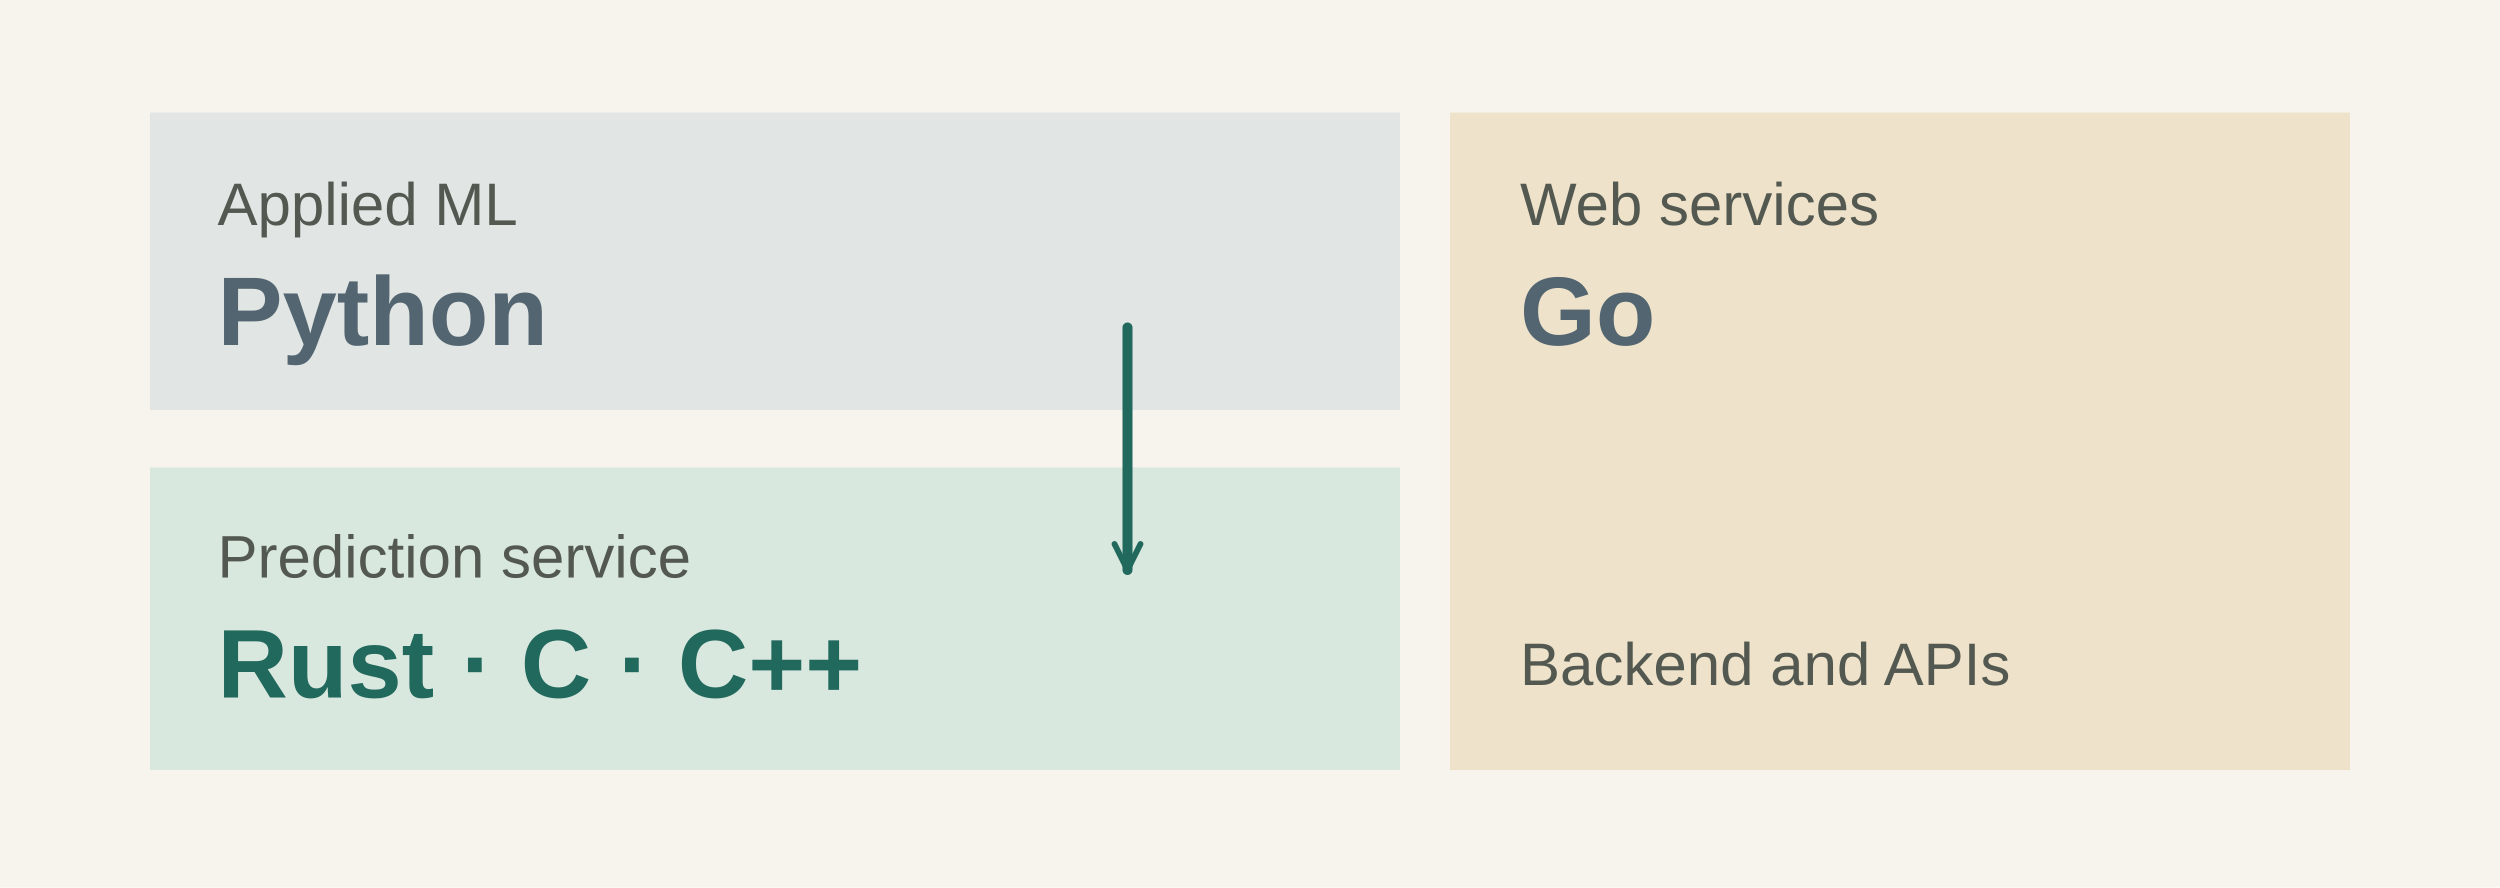
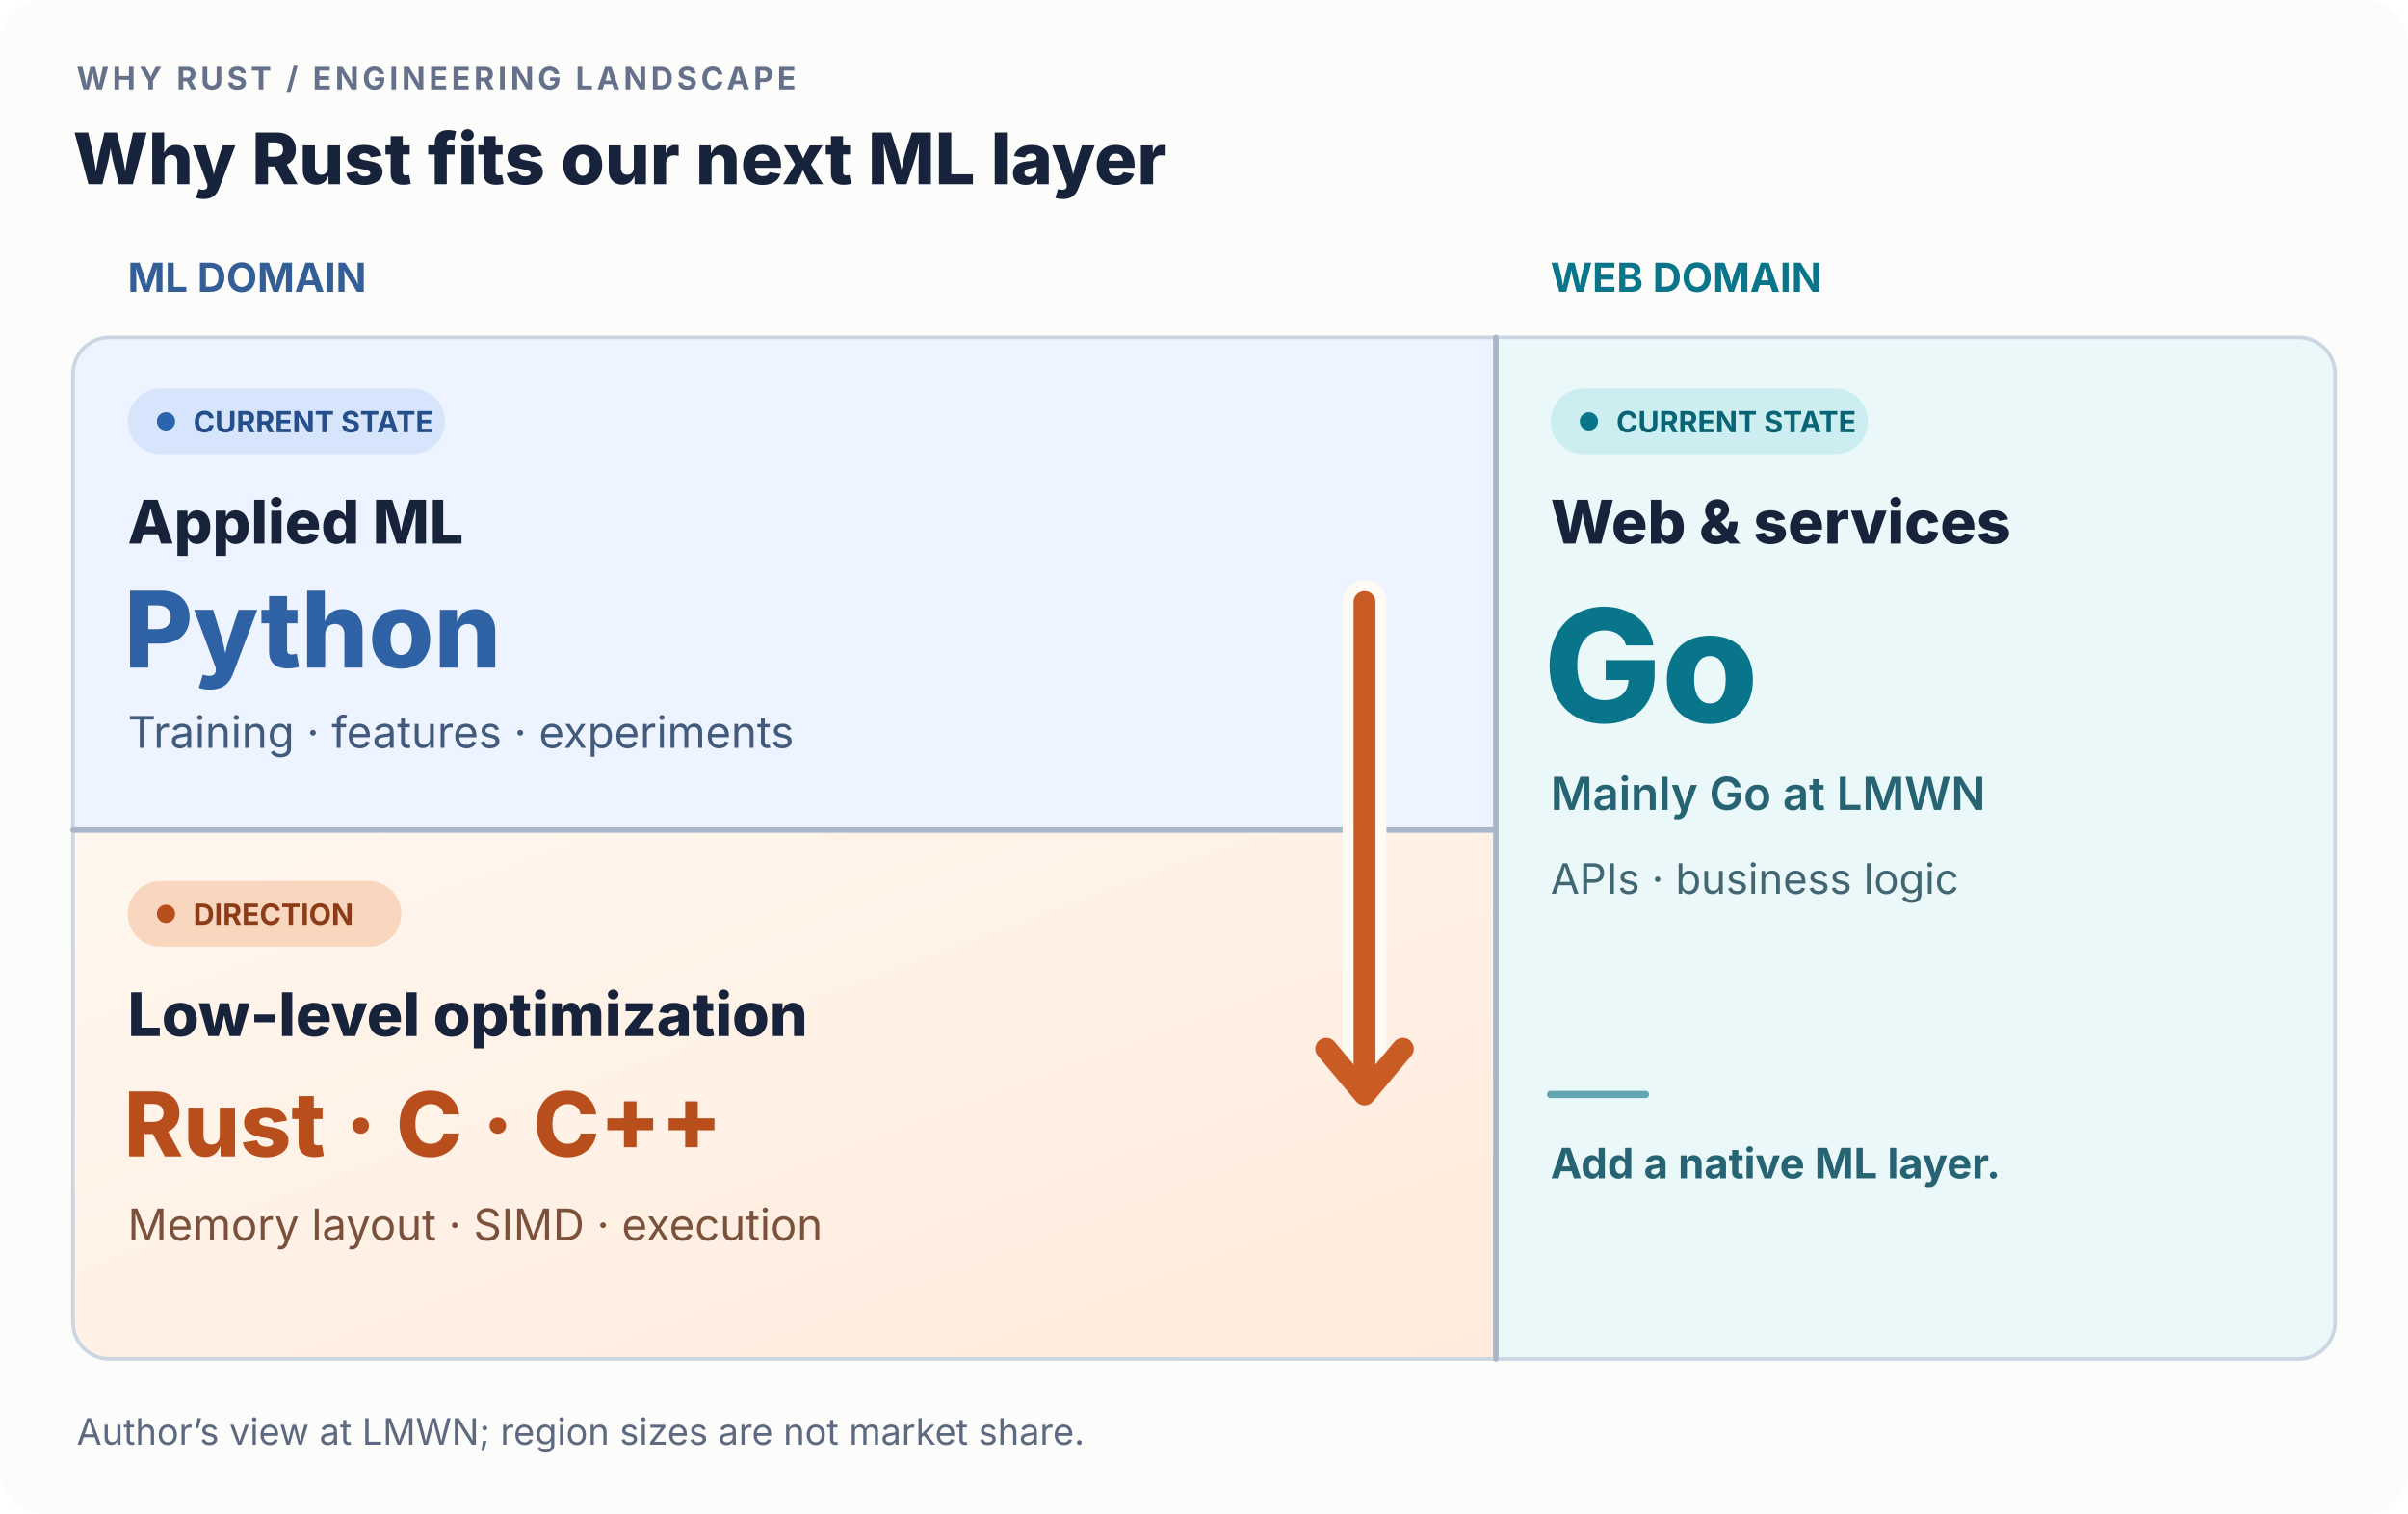
- <svg xmlns="http://www.w3.org/2000/svg" viewBox="0 0 1000 355" role="img" aria-labelledby="title desc">
+ <svg xmlns="http://www.w3.org/2000/svg" viewBox="0 0 1320 830" role="img" aria-labelledby="title desc">
  <defs>
-     <marker id="arrow-teal" viewBox="0 0 10 10" markerWidth="13" markerHeight="13" refX="9" refY="5" orient="auto" markerUnits="userSpaceOnUse">
-       <path d="M1 1L9 5 1 9" fill="none" stroke="#21685d" stroke-width="1.8" stroke-linecap="round" stroke-linejoin="round" />
-     </marker>
+     <clipPath id="landscape-regions">
+       <rect x="40" y="185" width="1240" height="560" rx="20" />
+     </clipPath>
+     <linearGradient id="native-fill" x1="0" y1="0" x2="1" y2="1">
+       <stop offset="0" stop-color="#fff7ef" />
+       <stop offset="1" stop-color="#ffeadb" />
+     </linearGradient>
  </defs>
-   <rect x="0" y="0" width="1000" height="355" fill="#f7f4ed" />
-   <rect x="60" y="45" width="500" height="119" fill="#e1e5e4" />
-   <rect x="580" y="45" width="360" height="263" fill="#eee3ca" />
-   <rect x="60" y="187" width="500" height="121" fill="#d9e8de" />
-   <text x="87" y="90" text-anchor="start" font-family="Arial, Helvetica, sans-serif" font-size="24" font-weight="400" fill="#535951">Applied ML</text>
-   <text x="87" y="138" text-anchor="start" font-family="Arial, Helvetica, sans-serif" font-size="39" font-weight="700" fill="#536570">Python</text>
-   <text x="608" y="90" text-anchor="start" font-family="Arial, Helvetica, sans-serif" font-size="24" font-weight="400" fill="#535951">Web services</text>
-   <text x="608" y="138" text-anchor="start" font-family="Arial, Helvetica, sans-serif" font-size="39" font-weight="700" fill="#536570">Go</text>
-   <text x="87" y="231" text-anchor="start" font-family="Arial, Helvetica, sans-serif" font-size="24" font-weight="400" fill="#535951">Prediction service</text>
-   <text x="87" y="279" text-anchor="start" font-family="Arial, Helvetica, sans-serif" font-size="39" font-weight="700" fill="#21685d">Rust · C · C++</text>
-   <path d="M451 131V228" fill="none" stroke="#21685d" stroke-width="4" stroke-linecap="round" stroke-linejoin="round" marker-end="url(#arrow-teal)" />
-   <text x="608" y="274" text-anchor="start" font-family="Arial, Helvetica, sans-serif" font-size="24" font-weight="400" fill="#535951">Backend and APIs</text>
+   <rect x="0" y="0" width="1320" height="830" rx="24" fill="#fcfcfa" />
+   <text x="42" y="49" font-family="Inter,Arial,sans-serif" font-size="17" font-weight="700" fill="#65718a" letter-spacing="2">WHY RUST / ENGINEERING LANDSCAPE</text>
+   <text x="40" y="101" font-family="Inter,Arial,sans-serif" font-size="39" font-weight="800" fill="#17233b">Why Rust fits our next ML layer</text>
+   <text x="70" y="160" font-family="Inter,Arial,sans-serif" font-size="22" font-weight="700" fill="#335e98">ML DOMAIN</text>
+   <text x="850" y="160" font-family="Inter,Arial,sans-serif" font-size="22" font-weight="700" fill="#08758b">WEB DOMAIN</text>
+   <g clip-path="url(#landscape-regions)">
+     <rect x="40" y="185" width="780" height="270" rx="0" fill="#edf4ff" />
+     <rect x="40" y="455" width="780" height="290" rx="0" fill="url(#native-fill)" />
+     <rect x="820" y="185" width="460" height="560" rx="0" fill="#eaf8fa" />
+   </g>
+   <rect x="40" y="185" width="1240" height="560" rx="20" fill="none" stroke="#cbd6e3" stroke-width="2" />
+   <path d="M820 185V745 M40 455H820" fill="none" stroke="#a7b6c9" stroke-width="3" stroke-linecap="round" stroke-linejoin="round" />
+   <rect x="70" y="213" width="174" height="36" rx="18" fill="#d6e5fb" />
+   <circle cx="91" cy="231" r="5" fill="#2a64ad" />
+   <text x="106" y="237" font-family="Inter,Arial,sans-serif" font-size="16" font-weight="700" fill="#244f8c">CURRENT STATE</text>
+   <text x="70" y="298" font-family="Inter,Arial,sans-serif" font-size="33" font-weight="800" fill="#17233b">Applied ML</text>
+   <text x="68" y="366" font-family="Inter,Arial,sans-serif" font-size="58" font-weight="800" fill="#2f62a4">Python</text>
+   <text x="70" y="410" font-family="Inter,Arial,sans-serif" font-size="24" font-weight="400" fill="#425b7d">Training · features · experiments</text>
+   <rect x="70" y="483" width="150" height="36" rx="18" fill="#f9d7be" />
+   <circle cx="91" cy="501" r="5" fill="#b84e1c" />
+   <text x="106" y="507" font-family="Inter,Arial,sans-serif" font-size="16" font-weight="700" fill="#8d3c18">DIRECTION</text>
+   <text x="70" y="568" font-family="Inter,Arial,sans-serif" font-size="33" font-weight="800" fill="#17233b">Low-level optimization</text>
+   <text x="68" y="634" font-family="Inter,Arial,sans-serif" font-size="49" font-weight="800" fill="#b84e1c">Rust · C · C++</text>
+   <text x="70" y="680" font-family="Inter,Arial,sans-serif" font-size="24" font-weight="400" fill="#7b513b">Memory layout · SIMD · execution</text>
+   <path d="M748 330V590" fill="none" stroke="#fffaf4" stroke-width="24" stroke-linecap="round" stroke-linejoin="round" />
+   <path d="M748 330V590" fill="none" stroke="#c95b24" stroke-width="12" stroke-linecap="round" stroke-linejoin="round" />
+   <path d="M727 575L748 600L769 575" fill="none" stroke="#c95b24" stroke-width="12" stroke-linecap="round" stroke-linejoin="round" />
+   <rect x="850" y="213" width="174" height="36" rx="18" fill="#cceef1" />
+   <circle cx="871" cy="231" r="5" fill="#08758b" />
+   <text x="886" y="237" font-family="Inter,Arial,sans-serif" font-size="16" font-weight="700" fill="#096575">CURRENT STATE</text>
+   <text x="850" y="298" font-family="Inter,Arial,sans-serif" font-size="33" font-weight="800" fill="#17233b">Web &amp; services</text>
+   <text x="846" y="396" font-family="Inter,Arial,sans-serif" font-size="86" font-weight="800" fill="#08758b">Go</text>
+   <text x="850" y="444" font-family="Inter,Arial,sans-serif" font-size="25" font-weight="600" fill="#266373">Mainly Go at LMWN</text>
+   <text x="850" y="490" font-family="Inter,Arial,sans-serif" font-size="23" font-weight="400" fill="#426672">APIs · business logic</text>
+   <path d="M850 600H902" fill="none" stroke="#62a4af" stroke-width="4" stroke-linecap="round" stroke-linejoin="round" />
+   <text x="850" y="646" font-family="Inter,Arial,sans-serif" font-size="23" font-weight="700" fill="#266373">Add a native ML layer.</text>
+   <text x="42" y="792" font-family="Inter,Arial,sans-serif" font-size="20" font-weight="400" fill="#5d6980">Author’s view at LMWN; region sizes are not market share.</text>
</svg>
